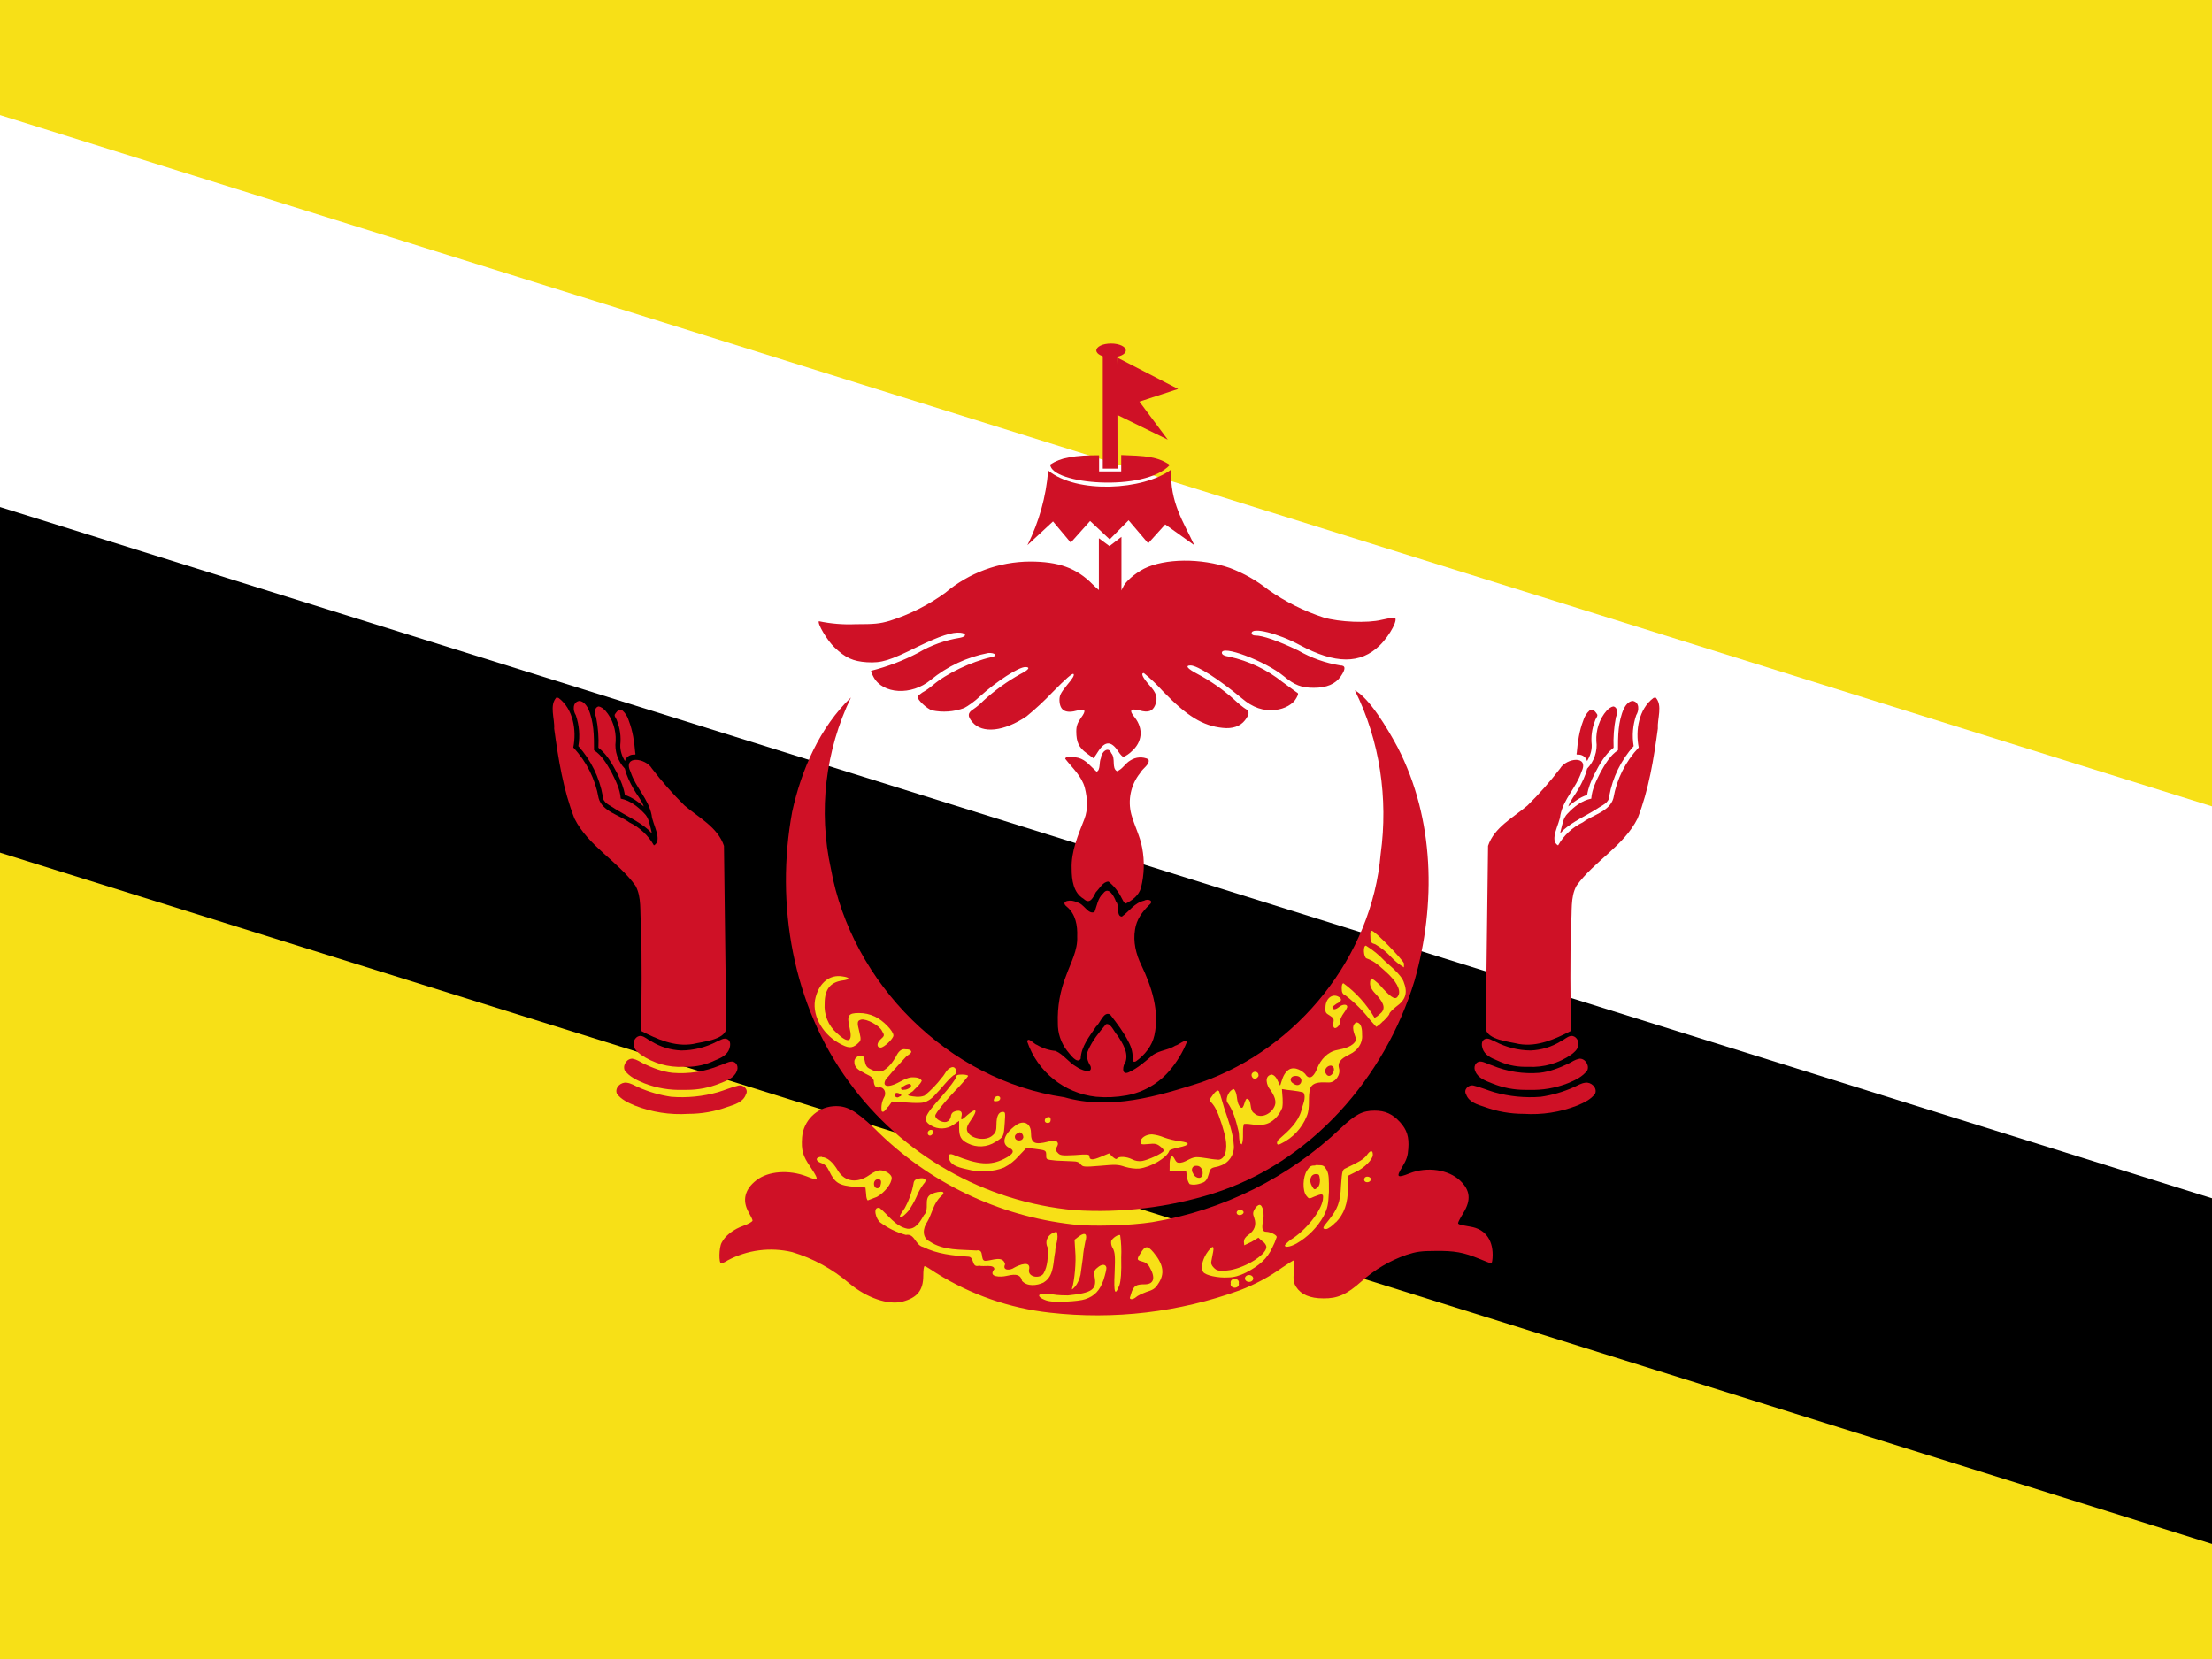
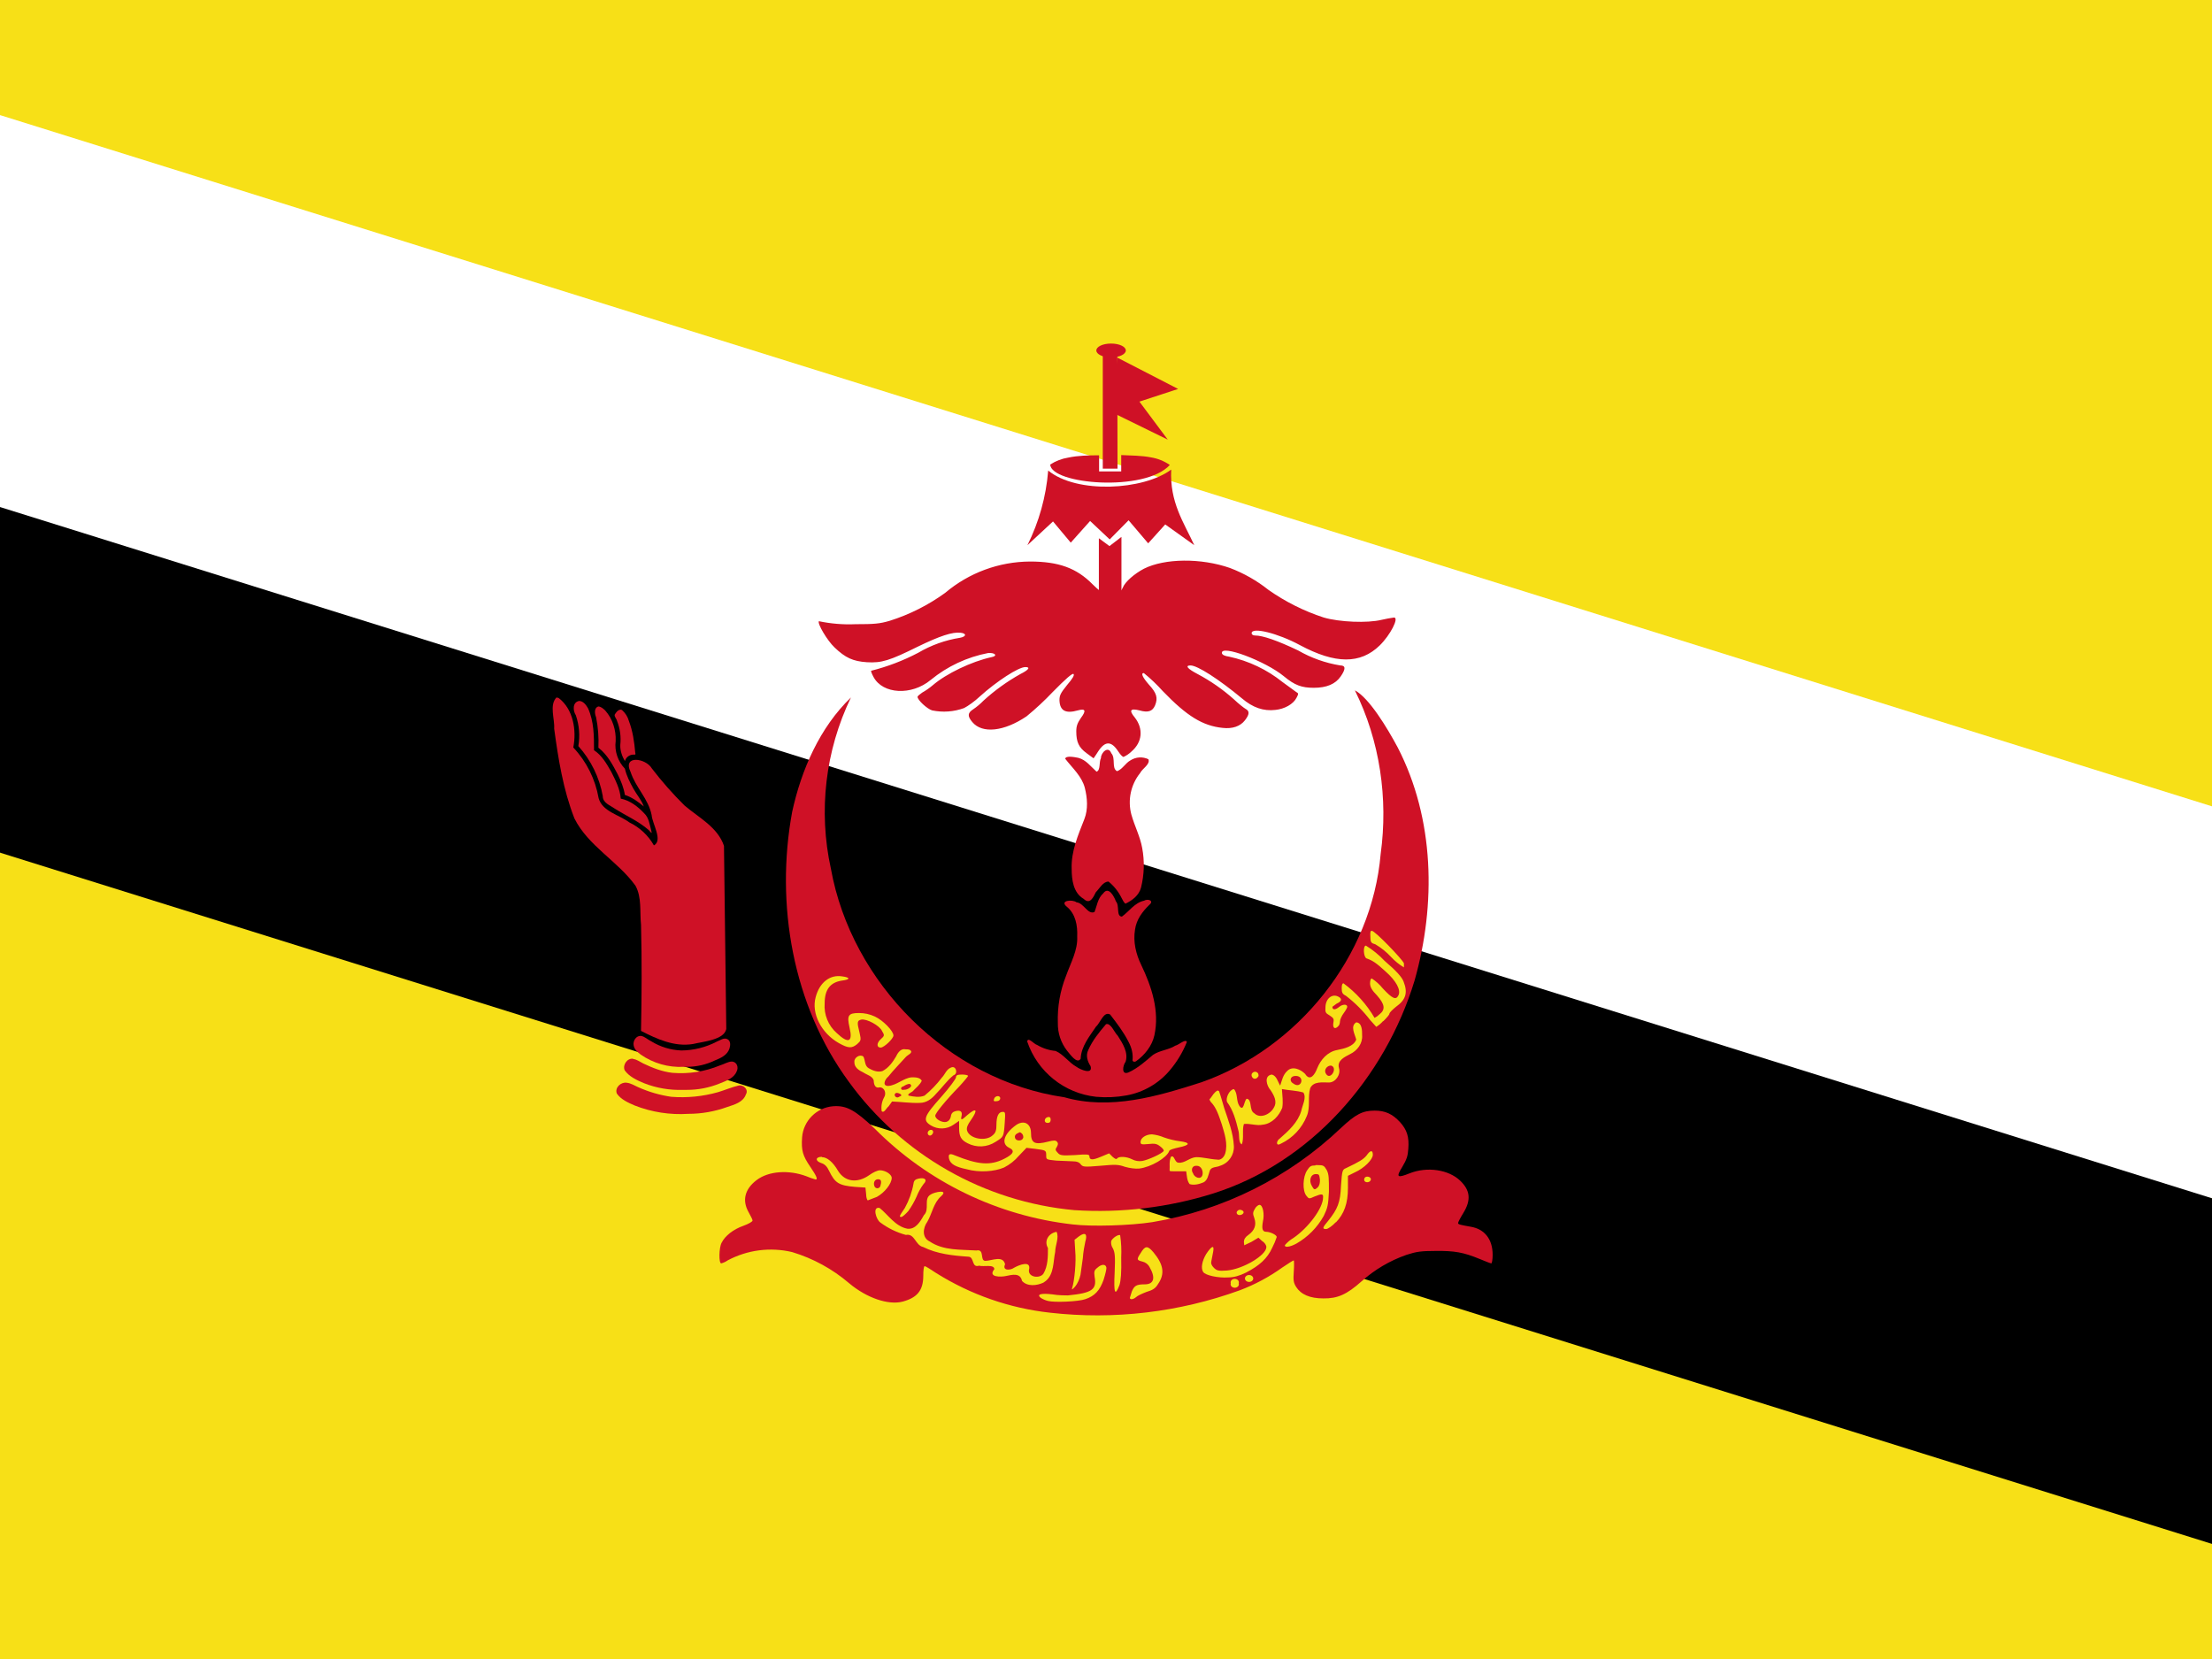
- <svg xmlns="http://www.w3.org/2000/svg" xmlns:xlink="http://www.w3.org/1999/xlink" id="flag-icons-bn" viewBox="0 0 640 480">
+ <svg xmlns="http://www.w3.org/2000/svg" xmlns:xlink="http://www.w3.org/1999/xlink" Id="flag-icons-bn" viewBox="0 0 640 480">
  <path fill="#f7e017" d="M0 0h640v480H0z" />
  <path fill="#fff" d="M0 33.3v213.4l640 100V233.3z" />
  <path d="M0 146.7v100l640 200v-100z" />
  <g fill="#cf1126" transform="translate(-160) scale(.66667)">
    <path d="M695.7 569.7a117.2 117.2 0 0 1-49.4-17.2c-2.4-1.6-4.6-3-5-3-.4 0-.6 1.9-.6 4.1 0 6.4-2.6 9.6-9 11.3-6.2 1.6-15.6-1.6-23.2-8a68.3 68.3 0 0 0-24.7-13.5 39.9 39.9 0 0 0-28 3.6 8.7 8.7 0 0 1-2.8 1.3c-1.1 0-1-6.9.2-9 1.5-3 5.1-5.8 9.4-7.3 2.2-.8 4-1.8 4-2.3 0-.4-.8-2-1.7-3.6-2.9-5.1-1.7-10 3.4-13.9 5.2-4 14-4.6 21.7-1.7a32 32 0 0 0 4 1.4c1 0 .4-1.5-2.4-5.6-3.2-4.7-3.9-7-3.5-12.7a14.7 14.7 0 0 1 13.5-13.5c5.8-.4 9.4 1.6 18 9.7a144 144 0 0 0 86 41.6c8.3 1 24.8.5 34.5-1a156 156 0 0 0 81.8-40.8c6.4-6 9.4-7.6 14.7-7.6 4.5 0 7.7 1.4 11 5 3 3.3 4 6.4 3.6 11.5-.2 3.2-.7 4.7-2.6 7.9-2.8 4.5-2.3 5 3.2 2.8 7.6-3 16.9-1.6 21.9 3.2 4.4 4.2 4.8 8.4 1.4 14-1.3 2.1-2.3 4-2.3 4.4 0 .6 1 .8 5.5 1.6 6 1 9.5 5.4 9.5 12.2 0 2-.3 3.7-.6 3.7s-2.6-.9-5-1.9c-7-2.9-11-3.6-19.2-3.5-6.2 0-8.3.3-12.6 1.7a57.5 57.5 0 0 0-19.5 11.5c-6.4 5.7-10.4 7.5-16.6 7.4-5.8 0-9.7-1.7-11.8-5-1.1-1.8-1.3-2.8-1-6.8.2-2.6.1-4.7 0-4.7-.3 0-2.5 1.4-5 3.1A80.5 80.5 0 0 1 778 560a181.6 181.6 0 0 1-82.3 9.7z" />
    <path d="M706.3 525.2a136.4 136.4 0 0 1-97.9-55.7c-24.4-33.2-32-77.1-24.6-117.2 4-18.3 12-36.6 25.5-49.6a114.6 114.6 0 0 0-8.7 74.3c9 49.8 51 91.9 101.3 99.2 20 5.7 40.5-.4 59.5-6.5 42-14.8 74-54.6 77.8-99.1 3.3-24-.3-49.1-11.2-71 6.2 3.3 14 16.2 18.6 24.8 16 31 16.7 68.1 7.3 101.2-12.8 42.1-45 79-87.5 92.4a165.7 165.7 0 0 1-60 7.2z" />
-     <g id="a">
+     <g Id="a">
      <path d="M512 469.9c-2.5-.4-5.3 2.1-4.3 4.7 1.8 2.6 5 4 7.8 5.2a54.2 54.2 0 0 0 23.2 3.6 49.6 49.6 0 0 0 17-3c3-1 6.8-2 8-5.4 1.3-2.1-1-4.3-3.1-3.9-3 .7-6 2-9 2.9a57.7 57.7 0 0 1-20.3 2 54 54 0 0 1-14.4-4.2c-1.6-.7-3.1-1.7-4.9-1.9z" />
      <path d="M514.8 459.5c-2.5-.4-4.7 2.6-3.7 5 2 2.8 5.3 4.3 8.4 5.6a42.4 42.4 0 0 0 17 2.9h1.5a37.6 37.6 0 0 0 14.4-2.8c2.7-1.1 6.1-2.2 7.3-5.2.9-1.7.2-4.1-2-4.3-1.8 0-3.5 1.2-5.3 1.7a44.3 44.3 0 0 1-20.6 3.2c-4.4-.5-8.5-2.1-12.5-4-1.5-.7-2.8-1.8-4.5-2z" />
      <path d="M518.3 449.6c-2.2-.3-3.7 2.2-3.3 4.1.3 1.8 1.8 3 3.1 4a30 30 0 0 0 18.6 5.3h1.6a28 28 0 0 0 12-2.8c2.5-1 5.4-2.3 6.3-5.2.4-1.3.6-3.2-.9-4-1.6-.8-3.1.5-4.5 1a34 34 0 0 1-15.5 3.9 27 27 0 0 1-13.1-4c-1.5-.7-2.7-2-4.3-2.3z" />
      <path d="M481.5 302.7c-3.2 3.3-.7 9.3-1 13.5 1.8 13.2 3.9 26.5 8.8 39 6 12 18.8 18.5 26.5 29.2 2.8 5.1 1.8 11.3 2.4 17 .4 15.3.3 30.7 0 46 7 3.6 14.5 7 22.5 5.7 4.7-1.1 13.5-1.8 14.5-6.5l-1-79.5c-2.7-8.1-11-12.3-17.1-17.5a155.5 155.5 0 0 1-14.2-16.1c-2.6-4.5-12.9-6-9.2 1.6 2.2 6.7 7.7 11.6 9.1 18.6.3 3.9 5 11 1 13.2a24.5 24.5 0 0 0-10.7-10c-4.4-3.3-11.7-4.7-13.3-10.5a42.9 42.9 0 0 0-11-22c1.5-7.4 0-16.7-6.4-21.5l-.9-.2z" />
      <path d="M491.4 304.2c-3 .5-2.8 4.2-1.5 6.2a27.2 27.2 0 0 1 1.1 13.4 44.1 44.1 0 0 1 10.6 21.7c0 3 3.2 4 5.3 5.5 4.9 3.1 10.3 5.4 14.7 9.3.9 1 1.6 2 1 0-.7-2.6-1-5.4-3-7.3-2.8-3-6.2-5.6-10.2-6.4-.3-4.2-2.3-8-4.1-11.6-2-3.5-4.1-7.2-7.5-9.4 0-6.1 0-12.5-2.6-18.2-.8-1.4-2-3.1-3.8-3.2z" />
      <path d="M499.7 306.6c-2 .6-1.6 3.2-1 4.7a54 54 0 0 1 1 13.2c3.9 3 6.2 7.4 8.4 11.6 1.4 2.8 2.6 5.8 3.1 8.9 3.1 1 5.8 3 8.2 5-1-2.8-3-5-4.5-7.7s-3-5.6-3.7-8.7c-3-3.1-4.6-7.6-4-12 .2-4.7-1.3-9.6-4.5-13.2-.8-.8-1.8-1.7-3-1.8z" />
      <path d="M509.2 308c-1.2.2-1.8 1.2-2.4 2.1-.3.9.8 1.8 1 2.8a21.8 21.8 0 0 1 1.4 10.4c-.1 2.5.8 5 2 7a3.9 3.9 0 0 1 3.5-2.8c.5 0 1.4.2 1-.7-.4-4.8-1.1-9.6-2.8-14a9.6 9.6 0 0 0-2.8-4.5c-.2-.2-.6-.4-1-.3z" />
    </g>
-     <use xlink:href="#a" width="100%" height="100%" transform="matrix(-1 0 0 1 1440 0)" />
+     <use xlink:href="#a" wIdth="100%" height="100%" transform="matrix(-1 0 0 1 1440 0)" />
    <path d="M715.7 476a35.6 35.6 0 0 1-29.9-24c.3-2.2 3 1.2 4.3 1.5a19 19 0 0 0 8 2.6c3.5 1.5 5.7 5 9.1 6.9 1.6 1.2 7.2 3.6 6.1-.3-1.3-2-2.2-4.6-1-7 1.8-4.1 4.7-7.7 7.7-11.2 2.1-.7 3.6 3.6 5.1 5 2.1 3.3 4.7 7.3 3.4 11.3-1.2 1.5-2 6 1.3 4.6 4-1.8 7.3-4.8 10.6-7.6 3-2 6.7-2.1 9.7-4 1.5-.3 4.4-3.1 5-1.6a44.9 44.9 0 0 1-7.4 12.3 32.1 32.1 0 0 1-18.8 10.9c-4.4.8-8.8 1-13.2.6z" />
    <path d="M731.5 460.2c.3-2.7-.3-5.4-1.7-8-2.1-4.2-5-8-8-11.9-2.8-1.6-4.3 3.7-6.1 5.2-2.9 4.3-6.5 8.7-6.7 14-1.6 2.5-4.6-2-5.9-3.5a19 19 0 0 1-4-12 50.8 50.8 0 0 1 3.6-20.6c2-5.6 5.1-11 4.8-17 .2-4.7-.7-9.7-4.4-12.8-3.6-2.8 2.3-3.4 4.1-2 3.2.3 4.9 5.5 7.8 4.2 1.1-2.7 1.4-6 3.8-8.1 2.3-3.2 4.7 1.3 5.5 3.5 1.7 1.8 0 6.5 2.6 6.6 3.2-2.3 5.5-6 9.6-6.9 1.7-1 4.5 0 2.3 1.8-3 2.9-5.6 6.4-6.2 10.7-.9 5.3.4 10.7 2.7 15.4 4.5 9.4 8 20 5.7 30.5-1 4.6-4.2 8.6-8 11.3-.5.3-1.3.3-1.5-.4z" />
    <path d="M726.7 389.6a21.2 21.2 0 0 0-5.6-7c-2.4 0-3.9 3-5.5 4.6-1.1 2.1-2.5 5.6-5.3 2.9-4.5-2.6-5.2-8.3-5.2-13-.3-7.6 2.8-14.7 5.5-21.6 1.7-4.3 1.3-9.2.2-13.6-1.3-5-5.4-8.6-8.5-12.6.2-1.5 4.2-.7 5.7-.4 3.4.9 5.4 3.8 7.9 6 1.8-.6 1-4.2 1.9-5.9 0-2.4 3.2-5.5 4.5-2.1 2 2.2 0 6.5 2.5 7.8 2.4-.9 3.6-3.5 5.8-4.7a8 8 0 0 1 7.8-.5c.9 2.2-2.6 4-3.6 6a20.4 20.4 0 0 0-3.8 18c1.4 5 3.8 9.5 4.7 14.5a40.1 40.1 0 0 1-.5 17.2c-.9 3.4-3.8 5.6-6.8 7-.8-.7-1.2-1.7-1.7-2.6z" />
    <path d="M711.6 326.9c-3.4-2.5-4.5-4.8-4.5-9.5 0-2.3.5-3.6 2-5.8 2.4-3.2 2-4.2-1.3-3.3-5.3 1.5-7.8.2-8-4.3 0-2.2.4-3.1 3.3-6.7 2.4-2.8 3.3-4.3 2.8-4.8-.5-.4-3.3 2-9 7.8a124 124 0 0 1-11.4 10.6c-9.8 6.6-19.2 7.6-23.5 2.5-2.2-2.6-2.1-4 .4-5.6a27.4 27.4 0 0 0 4.4-3.7 86 86 0 0 1 16.1-11.6c3.6-1.8 4.4-3 2.1-3-3 0-12.5 6.2-19.8 12.8-2.1 2-5.2 4.2-6.8 5a25.4 25.4 0 0 1-13.9 1c-2.2-.7-6.3-4.5-6.3-5.9 0-.3 1-1.1 2-1.8a30 30 0 0 0 4.6-3.2c5.8-5 16.8-10.3 25.5-12.2 2.8-.5 1.7-2-1.4-1.8a56 56 0 0 0-25 11.7c-8.3 6.9-20.8 6.2-24.8-1.3-.7-1.3-1.2-2.5-1-2.7a92.8 92.8 0 0 0 20.4-7.8 51.5 51.5 0 0 1 18.1-6.5c2.8-.5 3-1.9.3-2.2-3.6-.4-9 1.4-18.5 6-12.3 6.1-15.8 7.2-22.2 6.8-6-.4-9.3-1.9-14-6.4-3.2-3-7.6-10.5-6.8-11.4a63.5 63.5 0 0 0 15.8 1.3c8.3 0 10.6-.2 15-1.5a84.3 84.3 0 0 0 24-12.1 57.5 57.5 0 0 1 36.8-13.6c12.4 0 20.2 2.8 27.2 9.9 2.4 2.4 4.4 3.9 4.7 3.6.3-.3.6-4.5.7-9.3 0 0 3.7-.4 4.5.7 0 7.7 0 8.4 1.2 8.4.7 0 1.5-.8 2-2 1-2.5 5-6 9.2-8.2 9-4.5 24.7-4.7 37.3-.3a62.4 62.4 0 0 1 16.7 9.5 90.2 90.2 0 0 0 24 12c6.8 2 19 2.5 25.1 1a61.9 61.9 0 0 1 5.4-1c2.3 0-1.6 7.6-6.2 12.1-8.4 8.2-19.3 8.1-34.6-.1-9.6-5.2-21-8-21-5.2 0 .6.6 1 1.5 1 3.3 0 9.7 2.2 18.7 6.5a53.7 53.7 0 0 0 18.3 6.5c2.3 0 2.4 1.5.2 4.7-2.3 3.4-6.2 5-11.7 5-5.3 0-8.3-1.1-13-5-8-6.6-27.6-14-26.9-10 .2.7 1.1 1.2 3.2 1.5a56 56 0 0 1 23.1 11l5.9 4.3c1.1.6 1.1.8.2 2.5-1.4 2.8-5.2 4.9-9.2 5.3-5.2.6-9.8-1-14.5-5-10-8.3-19.3-14.3-22.3-14.3-2.5 0-1.4 1.4 3 3.7a79.7 79.7 0 0 1 15.8 11c2 1.9 4.3 3.7 5 4.1 1.9 1 1.8 2.4-.2 5s-5.4 3.8-9.7 3.3c-8.6-.9-15.4-5-26-16a70.7 70.7 0 0 0-8.2-7.8c-1.4 0-.5 1.9 2.2 5 3.4 3.7 4 5.8 2.7 9-1.1 2.6-3 3.3-6.8 2.2-4-1-4.6 0-2 3.1 3.8 4.9 3.3 10.7-1.5 14.8a12 12 0 0 1-3.4 2.3c-.4 0-1.4-1-2.3-2.4-3-4.6-5.7-4.6-8.7 0a53.6 53.6 0 0 1-2 3 113.1 113.1 0 0 1-3-2.2z" />
    <path d="m726.7 233-5.2 4-4.6-3.4v27.8h9.8z" />
    <path d="M694.9 204.3a88.3 88.3 0 0 1-9 32.3l11.1-10.3 7.7 9.2 8.4-9.4 8.5 8 8.2-8.3 8.5 10 7.4-8.2 12.6 9c-4.6-10-10.7-18.6-10-32.8-12.1 9-41 10.6-53.4.4z" />
    <path d="M717 197.6c-4.5 0-9.2.1-13.4 1a20.1 20.1 0 0 0-7.8 3c.3 8.6 41 12.1 51.9.2a20 20 0 0 0-8.2-3.3c-4-.8-8.6-.8-12.9-1v7.1H717v-7z" />
    <path d="M724.9 154h-6.3v49.4h6.4z" />
    <path d="m724.9 155.2-2.4 23.7 24.3 11.9-12.3-16.5 16.8-5.5zm-2.7-6.1c-3.7 0-6.4 1.4-6.4 3s2.7 3 6.4 3 6.4-1.4 6.4-3-2.7-3-6.4-3z" />
  </g>
  <g fill="#f7e017">
    <path d="M314 375.9c2.7-.9 4.2-2.5 5.3-5.6.5-1.6.9-3.2.8-3.6-.2-1-1.4-1-2.6.1-.9.7-1 1.1-.8 2.6.7 3.7-.7 4.7-7.7 5.4-.7 0-2.8 0-4.5-.3-3.4-.4-4.6 0-3.4 1a7 7 0 0 0 2.1.9c1.9.5 8.8.2 10.8-.5zm14.7-.6c.4-.4 1.7-1 3-1.5 1.7-.5 2.6-1 3.3-2.2 2.1-3 1.7-5.7-1.3-9.3-1.7-2-2.4-1.9-3.7.3-1.2 1.8-1.1 2 .5 2.4.9.2 1.7.8 2.1 1.6 1.8 3.1 1.3 5-1.4 5-2.4 0-3 .4-3.7 2l-.6 1.9c0 .6 1 .5 1.8-.2zm-4.8-3.5c.4-1.3.6-3.5.5-8a33 33 0 0 0-.3-6.4c-.4-.4-2.3.8-2.6 1.7a3 3 0 0 0 .5 2.1c.6 1.2.7 2.4.5 7-.3 6 .1 7 1.4 3.6z" />
    <path d="m312.6 369 .7-5c.1-1.7.5-3.8.7-4.7.7-2.3 0-2.9-1.8-1.6l-1.3 1 .2 3.3c.3 3-.2 8.5-.9 10.7-.2.6.1.4.9-.5.6-.7 1.3-2.2 1.5-3.3zm-10 1.6c2.4-2 2.1-5.6 2.7-8.4 0-1.9 1.2-4.1.4-5.8-2.3.4-3.7 2.6-2.5 4.7 0 2.5 0 5.2-1.3 7.4-1 1.5-4.4 1.1-4.2-1 .8-3-2.9-1.5-4.3-.7-1.1.8-3.5.9-2.6-1-.6-2.7-3.9-1-5.7-1-1.7 0-.1-3.5-2.6-3-4.5-.3-9.5.1-13.5-2.6-2.3-1.1-2-3.9-.7-5.7 1.4-2.4 1.8-5.5 4-7.4 2.3-2.1-2-1.2-3-.5-2.2 1.2-.2 4.3-2 6-1 1.8-2.4 4.2-4.8 3.9-3.5-.7-5.5-4-8-6-2.2-.5-1 3.4.2 4.2a21.9 21.9 0 0 0 7.4 3.6c2.6-.5 2.7 3 5 3.5 4 2 8.6 2.5 13.1 2.8 1.8.1.8 3.3 3.1 2.6 1.3.4 4.3-.5 4.4 1-2 2.4 1.9 2.3 3.3 2 1.9-.4 4.2-1 4.7 1.4 1.5 1.7 4.3 1.4 6.2.5l.7-.5z" />
    <path d="M262.8 350.4a23.9 23.9 0 0 0 2.4-4.2 16 16 0 0 1 2-3.6c1.2-1.2.5-2-1.4-1.6-1 .2-1.4.6-1.5 1.5a23 23 0 0 1-2.5 7c-1.7 2.5-1.7 2.6-1 2.6.3 0 1.2-.8 2-1.7zm-25-15.7c-1.9 0-2 1.2-.2 1.8 1 .3 1.7 1 2.3 2.3 1.7 3.5 2.8 4.2 7.5 4.6l3 .2.2 1.9c0 1 .3 1.8.5 1.8l2.6-1c2.2-1.2 4.3-3.8 4.3-5.5 0-1-1.8-2.2-3.4-2.2-.7 0-2 .6-3.1 1.4-3.4 2.4-7 2-9-1.2-1.5-2.6-3.2-4-4.7-4zm16.3 6.5c.9 0 1 .7.6 2a.9.9 0 0 1-1.7 0c-.4-1 .1-2 1-2zm126.5-4c-1.3 0-1.6.2-2.4 1.4-1.3 1.9-1.4 6-.2 7.4.7.9.8.9 2.3.2 2.2-.9 2.6-.8 2.5.3 0 3-4.2 8.7-8.6 11.7a9.7 9.7 0 0 0-2.4 2c-.3.8 1.3.7 3.3-.4a21 21 0 0 0 7.9-8c1.1-2.3 1.3-3 1.5-7 0-3.8 0-5-.6-6.2-.8-1.4-1-1.5-2.8-1.5h-.5zm.1 2.5c1 0 1 .2 1.2 1.6 0 1-.1 1.7-.7 2.3-.8.7-1 .7-1.6-.4-1-1.6-.4-3.5 1.1-3.5zm-20.2 28.5c3.9-2 6.2-4.1 7.6-7.2a20 20 0 0 0 1.3-3.1c0-.6-1.9-1.5-3-1.5s-1.4-.8-1-3c.5-2.1 0-4.8-1-4.8-.3 0-1 .5-1.3 1.1-.6 1-.7 1.4-.2 2.7.7 2 .1 3.6-1.7 4.9-.9.6-1.3 1.3-1.3 2l.1 1 2.1-1 2-1.2 1.1 1c.7.4 1.2 1.2 1.2 1.7 0 2.4-6.8 6.4-11.4 6.8-2.5.2-3 0-3.8-.8-.7-.7-.9-1.3-.7-2l.5-2.6c.4-2.1-.4-1.8-2 .6-1.2 2-1.6 4.1-.9 5.2.6 1 4.4 1.8 7.2 1.6 1.7 0 3.4-.5 5.2-1.4zm26-14.5c2.4-2.5 3.5-5.5 3.5-10v-3.5l2-1c2.7-1.2 5.2-3.7 5.2-5.1 0-1.4-.7-1.4-1.8.2-.9 1.1-2 1.8-6 3.7-1 .4-1.1.7-1.4 5-.2 5-1 6.8-3.7 10.2-1.7 2-1.8 2.4-.6 2.4.5 0 1.8-.9 2.8-2zm-26.7-2.8c.2-.7-1.2-1.2-1.7-.6-.3.2-.4.6-.2.9.4.6 1.6.4 1.9-.3zm36.8-9.5c.3-.8-1.1-1.3-1.7-.7-.2.3-.3.7-.1 1 .4.6 1.6.4 1.8-.3zm-44.3-25.9c-1 .5-1.5 1.5-2.1 2.3-.5.3-.1.6.1 1 1.7 1.7 2.4 4.2 3.2 6.5.8 2.7 1.8 5.6 1 8.4-.3 1-1.2 2.1-2.4 1.8-2-.1-4-.7-6-.7-1.9.1-3.3 1.8-5.1 1.6-1.2 0-1.2-2.4-2.2-1.7-.6 1.3-.3 2.7-.4 4 .2.3.8.1 1.1.2h3.7c.2 1.2.2 2.7 1 3.7 1.3.4 2.8 0 4-.5 1.2-.6 1.4-2.1 1.8-3.3.4-1.3 2-1 3-1.5a5.7 5.7 0 0 0 4-5.7c-.2-3.9-1.6-7.4-2.8-11-.5-1.6-.9-3.3-1.5-4.9l-.4-.2zm-6 21.8c1.3 0 1.9 1.6 1.6 2.7-.5 1.5-2.4.6-2.7-.5-.7-1-.3-2.3 1-2.2z" />
    <path d="M296 324.8c-.6 0-1.3.2-2 .7-3.5 2.5-4.5 5.4-2 6.6 1.7.8 1.3 1.8-1.5 3.2-4 2-7.5 1.7-14.2-1-1.6-.7-2-.4-1.7 1 .4 1.5 1.8 2.3 5.1 3 3.6 1 8 .7 10.8-.5a14 14 0 0 0 4.3-3.4l2.2-2.3 2.5.3c3.1.4 3.2.4 3.2 1.9 0 1.2 0 1.2 2.9 1.5l4.7.2c1.3 0 2 .3 2.4.9.6.7.9.8 5.6.4 4.4-.4 5.2-.4 7.2.3 1.4.4 3 .6 4.1.5 3.4-.4 8-3.1 8.7-5.1 0-.3 1.3-.7 2.7-1 3.4-.7 3.5-1.4.4-1.8a22.9 22.9 0 0 1-4.6-1.1 12.2 12.2 0 0 0-3.5-.9c-1.7 0-3.3 1-3.3 2.2 0 .7.2.8 2.3.6 1.8-.2 2.4-.1 3.4.7.7.5 1.1 1.1 1 1.3-.5.8-4.5 2.6-6.2 2.9a4.7 4.7 0 0 1-3-.5c-1.6-.8-3.8-.9-4.3-.2-.2.3-.6.1-1.3-.5l-1-1-2.4 1c-2.4 1-3.3 1-3.3-.2 0-.5-.7-.6-4.2-.3-3.9.2-4.3.1-5-.7-.7-.7-.7-1-.2-1.7.4-.8.4-1 0-1.5-.4-.4-1-.4-2.5 0-3.9 1-5 .5-5-2.5 0-1.9-1-3-2.3-3zm-1 2.8c.2 0 .4.1.7.4.3.3.5 1 .3 1.3-.3.9-2 .9-2.3 0-.2-.5 0-1 .5-1.3l.8-.4z" />
    <path d="M288 330.4c2.4-1.5 2.4-1.4 2.7-5.5.2-3 .2-3.2-.6-3.2-1.2 0-1.8 1.3-1.8 3.7 0 1.6-.2 2.3-1 3-2 2-6.8 1.1-7.5-1.3-.2-.8.1-1.6 1.1-3 2.1-3 1.7-3.8-1-1.5-1.7 1.6-2 1.6-1.7.3.3-1.3-.3-1.8-1.8-1.4-.7.2-1.2.6-1.3 1.6-.2.8-.6 1.3-1.3 1.5-1.2.3-3.2-.8-3.2-1.8 0-.7 3-4.4 6.9-8.4 1.4-1.5 2.6-3 2.6-3.1 0-.2-.8-.4-1.7-.4-1.4 0-1.8.2-1.8.8 0 .4-1.9 3-4.3 5.7-5 5.6-5.4 6.7-3 8.2a6 6 0 0 0 6.6-.2l1.6-1.1v2c0 2.5.5 3.5 2.5 4.5a8 8 0 0 0 8-.4zm104.4-34.6c-1.8 1.1-.4 3.4 0 5-.8 2-3.5 2.6-5.5 3-2.8.5-4.8 2.8-5.8 5.3-.6 1.6-2 4-3.5 1.6-1.3-1.3-3.7-2.4-5.2-.8-1.2 1.1-1.5 2.7-2 4.2-.7-1.1-1-2.8-2.4-3.2-2.4.3-1.5 3.3-.4 4.5 1 1.5 2 3.3 1 5-1 2-4 3.4-5.7 1.7-1.6-.9-.5-4-2.2-4.2-.8.6-.8 3.9-2.1 2.1-1-1.5-.4-3.6-1.6-4.9-1.3.2-2.4 2.5-2 3.7 1.8 2.4 2.6 5.4 3.3 8.3.4 1.2-.1 3.5 1 4 .7-1.9 0-4 .6-5.9 1.8-.2 3.7.6 5.5.2 2.7-.3 4.7-2.6 5.6-4.9.3-1.8 0-3.6-.1-5.4 2 .4 4.2.4 6.2 1 1 1.5-.3 3.7-.6 5.3-1 3.4-3.7 5.8-6.2 8-1.1.7-1.2 2.4.3 1.5a15 15 0 0 0 7.5-8c1.1-2.6.2-5.5 1-8.1 1-2 3.5-1.6 5.4-1.6 1.9 0 3.5-2.3 2.9-4.2-.6-2.2 1.7-3.2 3.2-4 2.1-1 3.7-3.1 3.5-5.5 0-1.3 0-3.6-1.7-3.7zm-7.3 12.5c2.2.6-.4 4.8-1.6 2.1-.4-1 .5-2.1 1.6-2.1zm-10.3 3c2.9-.1 1.8 4-.6 2.2-1.3-.7-.9-2.2.6-2.2zM270 327.6c0-.4-.2-.7-.6-.7-.7 0-1.2.7-.9 1.3.4.7 1.3.3 1.5-.6zm34-3.6c0-.7-.3-.9-.8-.8-1.1.2-1.3 1.7-.1 1.7.6 0 .9-.3.9-1zm-42-20.4c-1.3-.3-2.2.9-2.7 2-1 1.7-2.2 3.4-4 4.3-1.3.4-2.7-.1-3.9-.8-1.3-.7-1-2.3-1.6-3.4-1-.8-2.7.3-2.6 1.5-.1 1.6 1.3 2.5 2.6 3.1 1 .7 2.6 1 3 2.3 0 1.1.4 2.4 1.7 2 1.5 0 2 1.8 1.3 2.9a6.3 6.3 0 0 0-.7 4c.7.7 1.4-1 2-1.4l1-1.4c2.7.1 5.3.5 8 .4 2 0 3.5-1.2 4.7-2.6 1.8-1.8 3.2-3.9 5.1-5.4 1.4-.4.7-3-.8-2.2-1.3.5-1.7 2-2.6 2.9a31 31 0 0 1-5 5.2c-1.5.6-3.1.3-4.6 0-.6-.5 1.2-1 1.5-1.6.8-.8 1.8-1.6 2.3-2.7-.5-1-1.9-1-2.9-1-2.4.2-4.3 2.3-6.8 2.5-1.9 0-.9-2 0-2.7 1.6-2 3.4-3.8 5.1-5.7.5-.6 2.3-1.2 1.2-2-.4-.2-.9-.2-1.3-.2zm1.2 10c1.3.7-.8 1.8-1.6 1.7-1.1.3-1.2-.8-.2-1 .6-.4 1.2-.7 1.8-.7zm-3.8 2.6c.7 0 2.2.7.8 1.1-1 .8-2-.8-.8-1.1z" />
    <path d="M289.4 317.8c0-1-1.6-.8-1.8.2-.2.6 0 .7.8.6.6 0 1-.4 1-.8zm74.7-6.6c.2-.9-1-1.5-1.7-.8-.7.6 0 1.9.8 1.7.4 0 .8-.5 1-.9zM248 302.1c1.1-1 1.2-1.1.7-3.3-.8-3.1-.7-3.5.5-3.8 1.5-.3 5.3 1.7 6 3.3.8 1.3.7 1.4-.4 2.4-1.2 1.1-1.2 2.4 0 2.4 1 0 3.7-2.6 3.7-3.5 0-1.3-3-4.4-5.4-5.5a10.7 10.7 0 0 0-4.6-1c-3.1 0-3.5.7-2.7 4.2 1 4.2-.3 4.8-3.7 1.6a10.4 10.4 0 0 1-3.5-8.6c0-4 1.6-6.1 5.1-6.6 2.4-.3 2.3-.9 0-1.2-3.6-.6-6.6 1.8-7.7 6-1.3 4.7 1.6 10.4 6.7 13.3 2.7 1.5 3.7 1.6 5.3.3zm139.2-5.2c.3-.2.5-.9.5-1.4s.5-1.6 1.1-2.4c.6-.8 1-1.6 1-1.8 0-.8-1.3-.8-2.3 0-1.1.9-2 1-2 0l1.2-.9c1.6-.7 1.7-1.5.4-2.1-1.7-.8-3.5.6-3.6 3-.1 1.6 0 1.8 1.2 2.5 1.1.7 1.3 1 1.1 2-.3 1.6.4 2.2 1.4 1.1zm13-1.4c1-1 1.8-1.9 1.8-2.2 0-.3.9-1.2 1.9-2 2.8-2 3.5-4 2.2-7.3-.5-1.3-2-3-5.5-6a26 26 0 0 0-5.4-4.4c-.9 0-.7 3.4.2 3.7 1.7.6 2.8 1.3 5.4 3.7 3.2 2.8 4.6 5.5 3.8 7-.7 1.4-1.7 1-4.5-2a13.8 13.8 0 0 0-3.2-2.9c-.3 0-.5.6-.5 1.4 0 1 .5 2 2 3.5 2.3 2.6 2.5 4.1.7 5.5a5 5 0 0 1-1.4 1 33.2 33.2 0 0 0-9-10c-.3 0-.5.4-.5 1.4 0 1.3.2 1.7 1.2 2.2a38 38 0 0 1 7 7l1.8 2a9 9 0 0 0 2-1.7zm6-16.8c-.5-1.2-8.4-9.4-9.3-9.4-.4 0-.5.5-.4 1.8 0 1.6.3 1.8 1.4 2.1a20 20 0 0 1 4.6 3.7 17 17 0 0 0 3.7 3v-1.2zm-47.8 92.6a1.2 1 0 1 1-2.3 0 1.2 1 0 1 1 2.3 0zm4.2-1.4a1.2 1 0 1 1-2.4 0 1.2 1 0 1 1 2.4 0z" />
  </g>
</svg>
